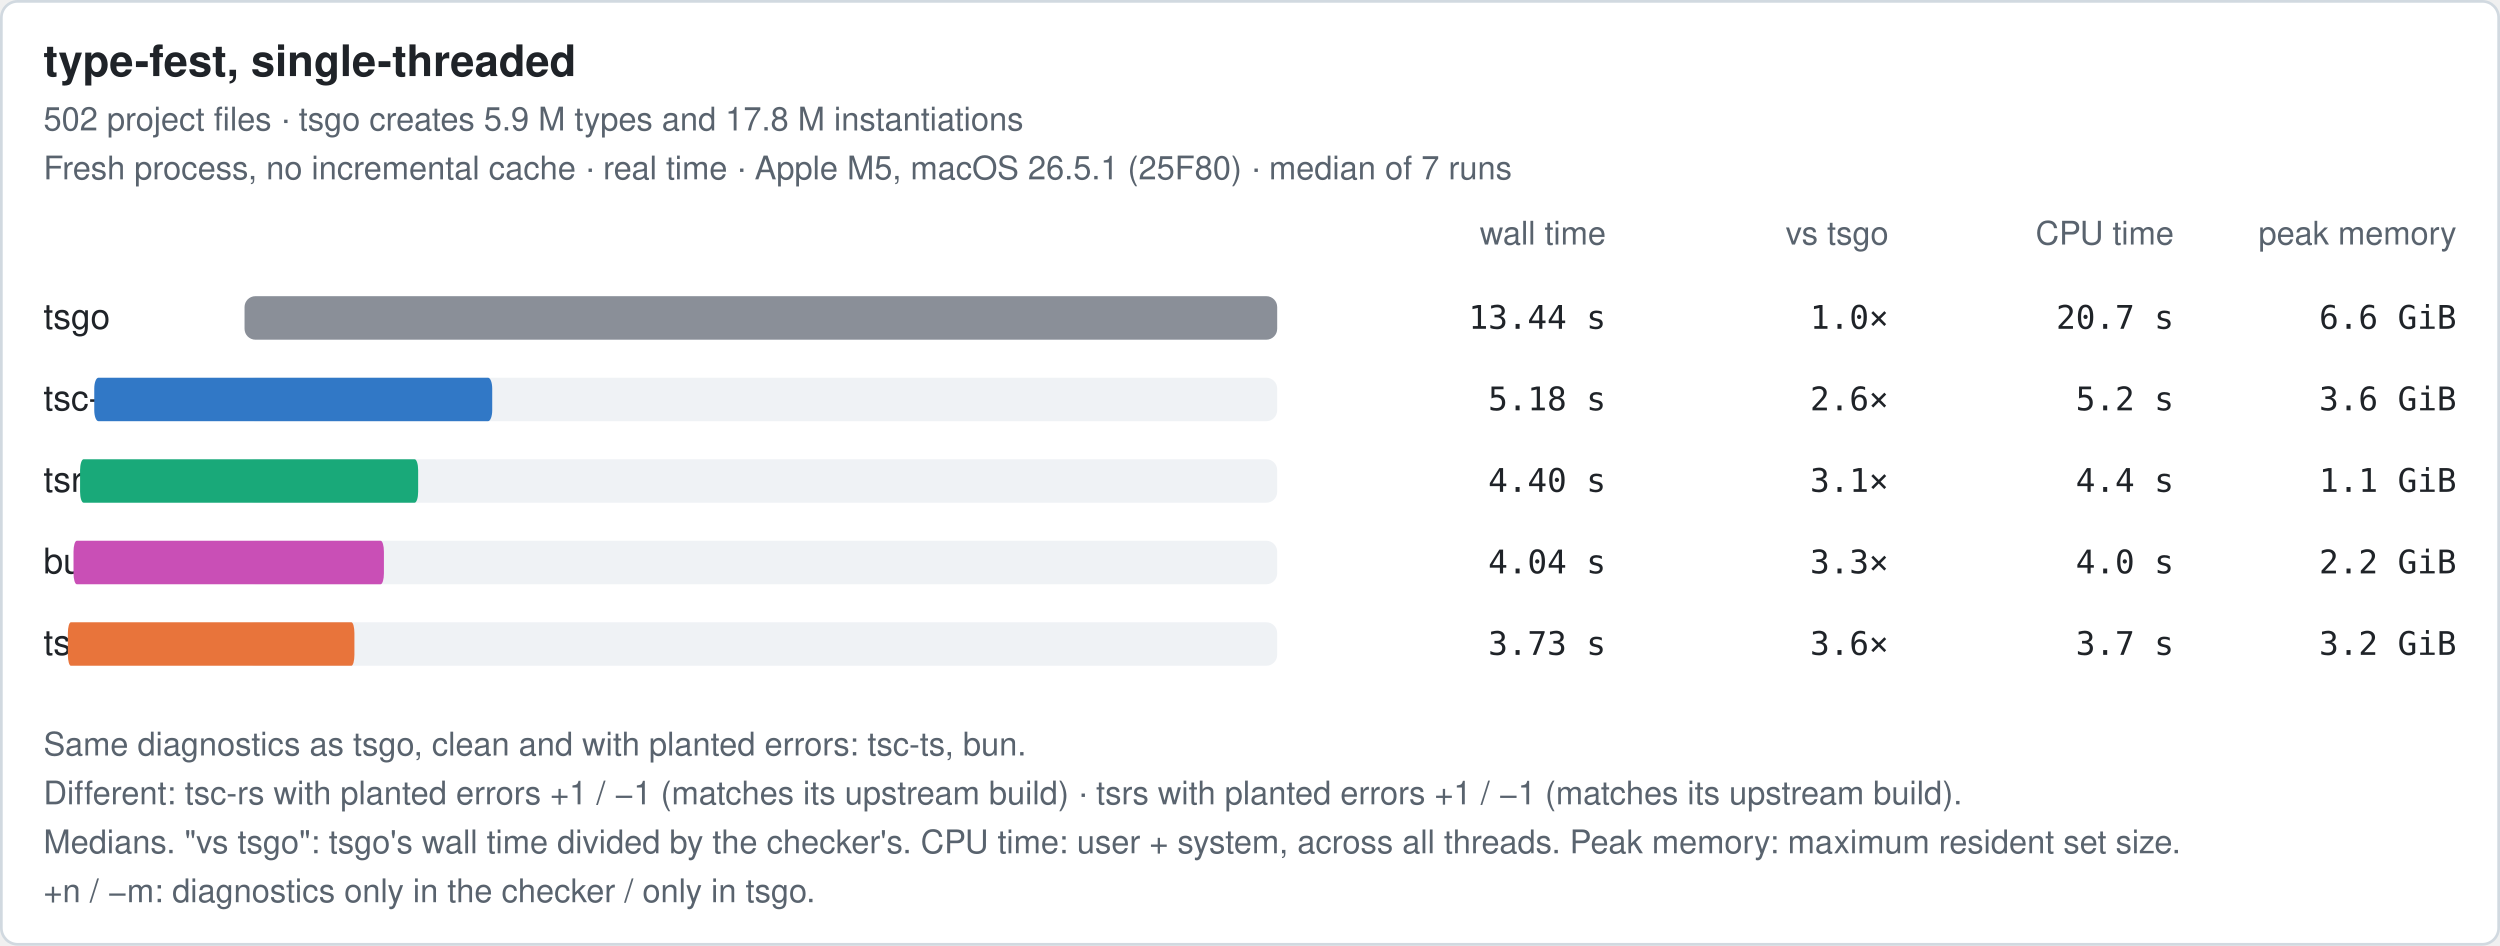
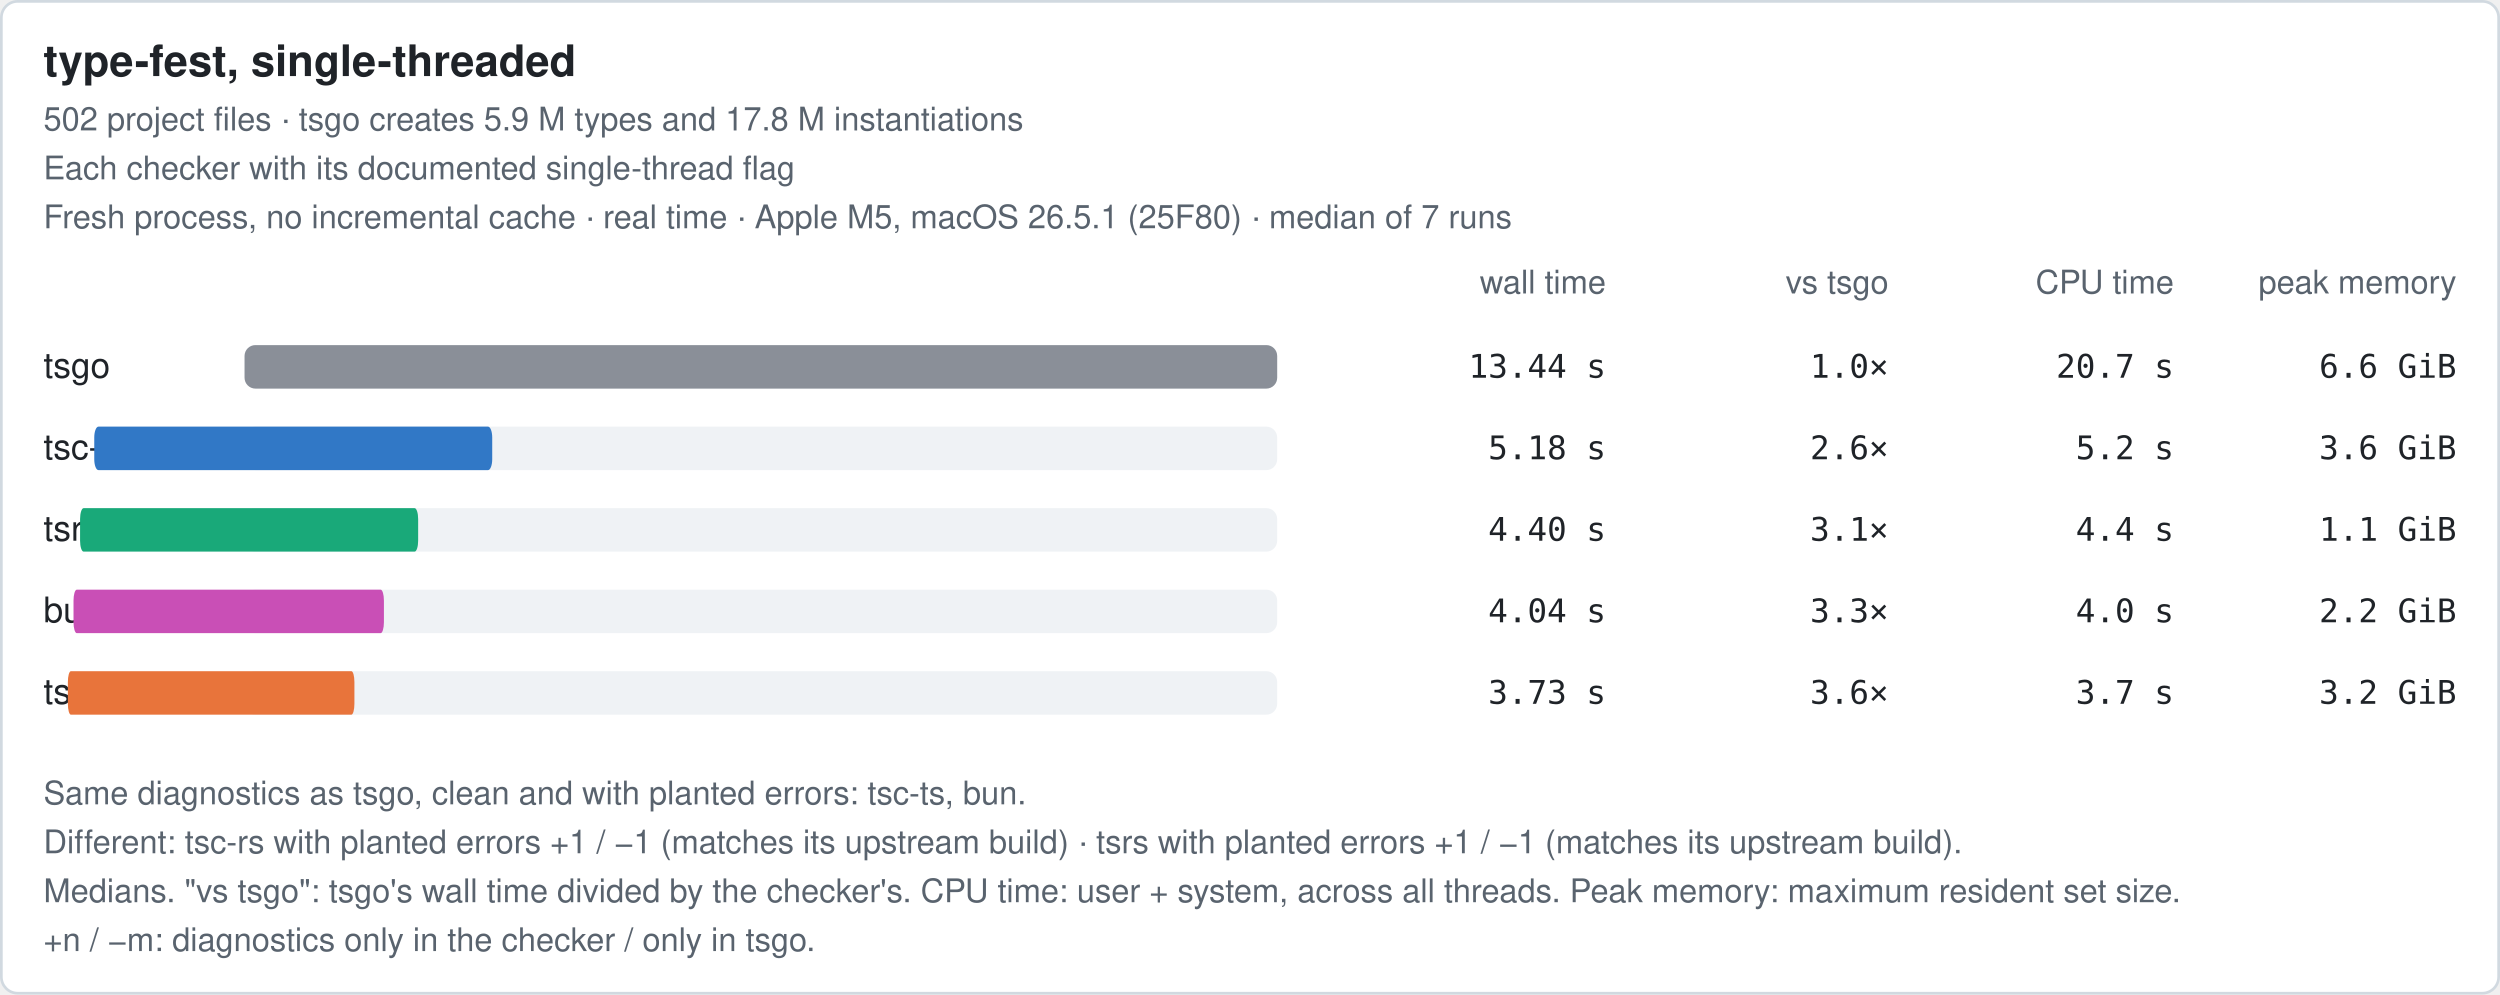
- <svg xmlns="http://www.w3.org/2000/svg" viewBox="0 0 920 348" width="920" height="348" role="img" aria-labelledby="t d">
+ <svg xmlns="http://www.w3.org/2000/svg" viewBox="0 0 920 366" width="920" height="366" role="img" aria-labelledby="t d">
  <style>
text{font-family:-apple-system,BlinkMacSystemFont,'Segoe UI',Helvetica,Arial,sans-serif;font-size:13px;fill:#1f2328}
.bg{fill:#ffffff;stroke:#d1d9e0}.track{fill:#eff2f5}
.title{font-size:16px;font-weight:600}.sub,.foot{font-size:12px;fill:#59636e}
.value{font-family:ui-monospace,SFMono-Regular,Menlo,Consolas,monospace;font-size:12px}
.bar{transform-box:fill-box;transform-origin:left center}.bar,.value{animation-duration:15.94s;animation-timing-function:linear;animation-iteration-count:infinite}
@keyframes b0{0%{transform:scaleX(0)}84.32%,100%{transform:scaleX(1)}}
@keyframes v0{0%,84.31%{opacity:0}84.32%,100%{opacity:1}}
.l0 .bar{animation-name:b0}.l0 .value{animation-name:v0}
@keyframes b1{0%{transform:scaleX(0)}32.50%,100%{transform:scaleX(0.3854)}}
@keyframes v1{0%,32.49%{opacity:0}32.50%,100%{opacity:1}}
.l1 .bar{animation-name:b1}.l1 .value{animation-name:v1}
@keyframes b2{0%{transform:scaleX(0)}27.60%,100%{transform:scaleX(0.3274)}}
@keyframes v2{0%,27.59%{opacity:0}27.60%,100%{opacity:1}}
.l2 .bar{animation-name:b2}.l2 .value{animation-name:v2}
@keyframes b3{0%{transform:scaleX(0)}25.35%,100%{transform:scaleX(0.3006)}}
@keyframes v3{0%,25.34%{opacity:0}25.35%,100%{opacity:1}}
.l3 .bar{animation-name:b3}.l3 .value{animation-name:v3}
@keyframes b4{0%{transform:scaleX(0)}23.40%,100%{transform:scaleX(0.2775)}}
@keyframes v4{0%,23.39%{opacity:0}23.40%,100%{opacity:1}}
.l4 .bar{animation-name:b4}.l4 .value{animation-name:v4}
@media (prefers-color-scheme:dark){.bg{fill:#0d1117;stroke:#3d444d}.track{fill:#21262d}text{fill:#e6edf3}.sub,.foot{fill:#9198a1}}
@media (prefers-reduced-motion:reduce){.bar,.value{animation:none}}
</style>
-   <rect class="bg" x="0.5" y="0.5" width="919" height="347" rx="6" />
+   <rect class="bg" x="0.5" y="0.5" width="919" height="365" rx="6" />
  <text class="title" x="16" y="28">type-fest, single-threaded</text>
  <text class="sub" x="16" y="48">502 project files · tsgo creates 5.9 M types and 17.8 M instantiations</text>
-   <text class="sub" x="16" y="66">Fresh process, no incremental cache · real time · Apple M5, macOS 26.5.1 (25F80) · median of 7 runs</text>
-   <text class="sub" x="591" y="90" text-anchor="end">wall time</text>
-   <text class="sub" x="695" y="90" text-anchor="end">vs tsgo</text>
-   <text class="sub" x="800" y="90" text-anchor="end">CPU time</text>
-   <text class="sub" x="904" y="90" text-anchor="end">peak memory</text>
+   <text class="sub" x="16" y="66">Each checker with its documented single-thread flag</text>
+   <text class="sub" x="16" y="84">Fresh process, no incremental cache · real time · Apple M5, macOS 26.5.1 (25F80) · median of 7 runs</text>
+   <text class="sub" x="591" y="108" text-anchor="end">wall time</text>
+   <text class="sub" x="695" y="108" text-anchor="end">vs tsgo</text>
+   <text class="sub" x="800" y="108" text-anchor="end">CPU time</text>
+   <text class="sub" x="904" y="108" text-anchor="end">peak memory</text>
  <g class="l0">
-     <text class="name" x="16" y="121">tsgo</text>
-     <rect class="track" x="90" y="109" width="380" height="16" rx="4" />
-     <rect class="bar" x="90" y="109" width="380" height="16" rx="4" fill="#8a8f98" style="transform:scaleX(1)" />
-     <text class="value" x="591" y="121" text-anchor="end">13.44 s</text>
-     <text class="value" x="695" y="121" text-anchor="end">1.0×</text>
-     <text class="value" x="800" y="121" text-anchor="end">20.7 s</text>
-     <text class="value" x="904" y="121" text-anchor="end">6.6 GiB</text>
+     <text class="name" x="16" y="139">tsgo</text>
+     <rect class="track" x="90" y="127" width="380" height="16" rx="4" />
+     <rect class="bar" x="90" y="127" width="380" height="16" rx="4" fill="#8a8f98" style="transform:scaleX(1)" />
+     <text class="value" x="591" y="139" text-anchor="end">13.44 s</text>
+     <text class="value" x="695" y="139" text-anchor="end">1.0×</text>
+     <text class="value" x="800" y="139" text-anchor="end">20.7 s</text>
+     <text class="value" x="904" y="139" text-anchor="end">6.6 GiB</text>
  </g>
  <g class="l1">
-     <text class="name" x="16" y="151">tsc-ts</text>
-     <rect class="track" x="90" y="139" width="380" height="16" rx="4" />
-     <rect class="bar" x="90" y="139" width="380" height="16" rx="4" fill="#3178c6" style="transform:scaleX(0.3854)" />
-     <text class="value" x="591" y="151" text-anchor="end">5.18 s</text>
-     <text class="value" x="695" y="151" text-anchor="end">2.6×</text>
-     <text class="value" x="800" y="151" text-anchor="end">5.2 s</text>
-     <text class="value" x="904" y="151" text-anchor="end">3.6 GiB</text>
+     <text class="name" x="16" y="169">tsc-ts</text>
+     <rect class="track" x="90" y="157" width="380" height="16" rx="4" />
+     <rect class="bar" x="90" y="157" width="380" height="16" rx="4" fill="#3178c6" style="transform:scaleX(0.3854)" />
+     <text class="value" x="591" y="169" text-anchor="end">5.18 s</text>
+     <text class="value" x="695" y="169" text-anchor="end">2.6×</text>
+     <text class="value" x="800" y="169" text-anchor="end">5.2 s</text>
+     <text class="value" x="904" y="169" text-anchor="end">3.6 GiB</text>
  </g>
  <g class="l2">
-     <text class="name" x="16" y="181">tsrs</text>
-     <rect class="track" x="90" y="169" width="380" height="16" rx="4" />
-     <rect class="bar" x="90" y="169" width="380" height="16" rx="4" fill="#19a979" style="transform:scaleX(0.3274)" />
-     <text class="value" x="591" y="181" text-anchor="end">4.40 s</text>
-     <text class="value" x="695" y="181" text-anchor="end">3.1×</text>
-     <text class="value" x="800" y="181" text-anchor="end">4.4 s</text>
-     <text class="value" x="904" y="181" text-anchor="end">1.1 GiB</text>
+     <text class="name" x="16" y="199">tsrs</text>
+     <rect class="track" x="90" y="187" width="380" height="16" rx="4" />
+     <rect class="bar" x="90" y="187" width="380" height="16" rx="4" fill="#19a979" style="transform:scaleX(0.3274)" />
+     <text class="value" x="591" y="199" text-anchor="end">4.40 s</text>
+     <text class="value" x="695" y="199" text-anchor="end">3.1×</text>
+     <text class="value" x="800" y="199" text-anchor="end">4.4 s</text>
+     <text class="value" x="904" y="199" text-anchor="end">1.1 GiB</text>
  </g>
  <g class="l3">
-     <text class="name" x="16" y="211">bun</text>
-     <rect class="track" x="90" y="199" width="380" height="16" rx="4" />
-     <rect class="bar" x="90" y="199" width="380" height="16" rx="4" fill="#c94fb6" style="transform:scaleX(0.3006)" />
-     <text class="value" x="591" y="211" text-anchor="end">4.04 s</text>
-     <text class="value" x="695" y="211" text-anchor="end">3.3×</text>
-     <text class="value" x="800" y="211" text-anchor="end">4.0 s</text>
-     <text class="value" x="904" y="211" text-anchor="end">2.2 GiB</text>
+     <text class="name" x="16" y="229">bun</text>
+     <rect class="track" x="90" y="217" width="380" height="16" rx="4" />
+     <rect class="bar" x="90" y="217" width="380" height="16" rx="4" fill="#c94fb6" style="transform:scaleX(0.3006)" />
+     <text class="value" x="591" y="229" text-anchor="end">4.04 s</text>
+     <text class="value" x="695" y="229" text-anchor="end">3.3×</text>
+     <text class="value" x="800" y="229" text-anchor="end">4.0 s</text>
+     <text class="value" x="904" y="229" text-anchor="end">2.2 GiB</text>
  </g>
  <g class="l4">
-     <text class="name" x="16" y="241">tsc-rs</text>
-     <rect class="track" x="90" y="229" width="380" height="16" rx="4" />
-     <rect class="bar" x="90" y="229" width="380" height="16" rx="4" fill="#e8743b" style="transform:scaleX(0.2775)" />
-     <text class="value" x="591" y="241" text-anchor="end">3.73 s</text>
-     <text class="value" x="695" y="241" text-anchor="end">3.6×</text>
-     <text class="value" x="800" y="241" text-anchor="end">3.7 s</text>
-     <text class="value" x="904" y="241" text-anchor="end">3.2 GiB</text>
+     <text class="name" x="16" y="259">tsc-rs</text>
+     <rect class="track" x="90" y="247" width="380" height="16" rx="4" />
+     <rect class="bar" x="90" y="247" width="380" height="16" rx="4" fill="#e8743b" style="transform:scaleX(0.2775)" />
+     <text class="value" x="591" y="259" text-anchor="end">3.73 s</text>
+     <text class="value" x="695" y="259" text-anchor="end">3.6×</text>
+     <text class="value" x="800" y="259" text-anchor="end">3.7 s</text>
+     <text class="value" x="904" y="259" text-anchor="end">3.2 GiB</text>
  </g>
-   <text class="foot" x="16" y="278">Same diagnostics as tsgo, clean and with planted errors: tsc-ts, bun.</text>
-   <text class="foot" x="16" y="296">Different: tsc-rs with planted errors +1 / −1 (matches its upstream build) · tsrs with planted errors +1 / −1 (matches its upstream build).</text>
-   <text class="foot" x="16" y="314">Medians. "vs tsgo": tsgo's wall time divided by the checker's. CPU time: user + system, across all threads. Peak memory: maximum resident set size.</text>
-   <text class="foot" x="16" y="332">+n / −m: diagnostics only in the checker / only in tsgo.</text>
+   <text class="foot" x="16" y="296">Same diagnostics as tsgo, clean and with planted errors: tsc-ts, bun.</text>
+   <text class="foot" x="16" y="314">Different: tsc-rs with planted errors +1 / −1 (matches its upstream build) · tsrs with planted errors +1 / −1 (matches its upstream build).</text>
+   <text class="foot" x="16" y="332">Medians. "vs tsgo": tsgo's wall time divided by the checker's. CPU time: user + system, across all threads. Peak memory: maximum resident set size.</text>
+   <text class="foot" x="16" y="350">+n / −m: diagnostics only in the checker / only in tsgo.</text>
</svg>
